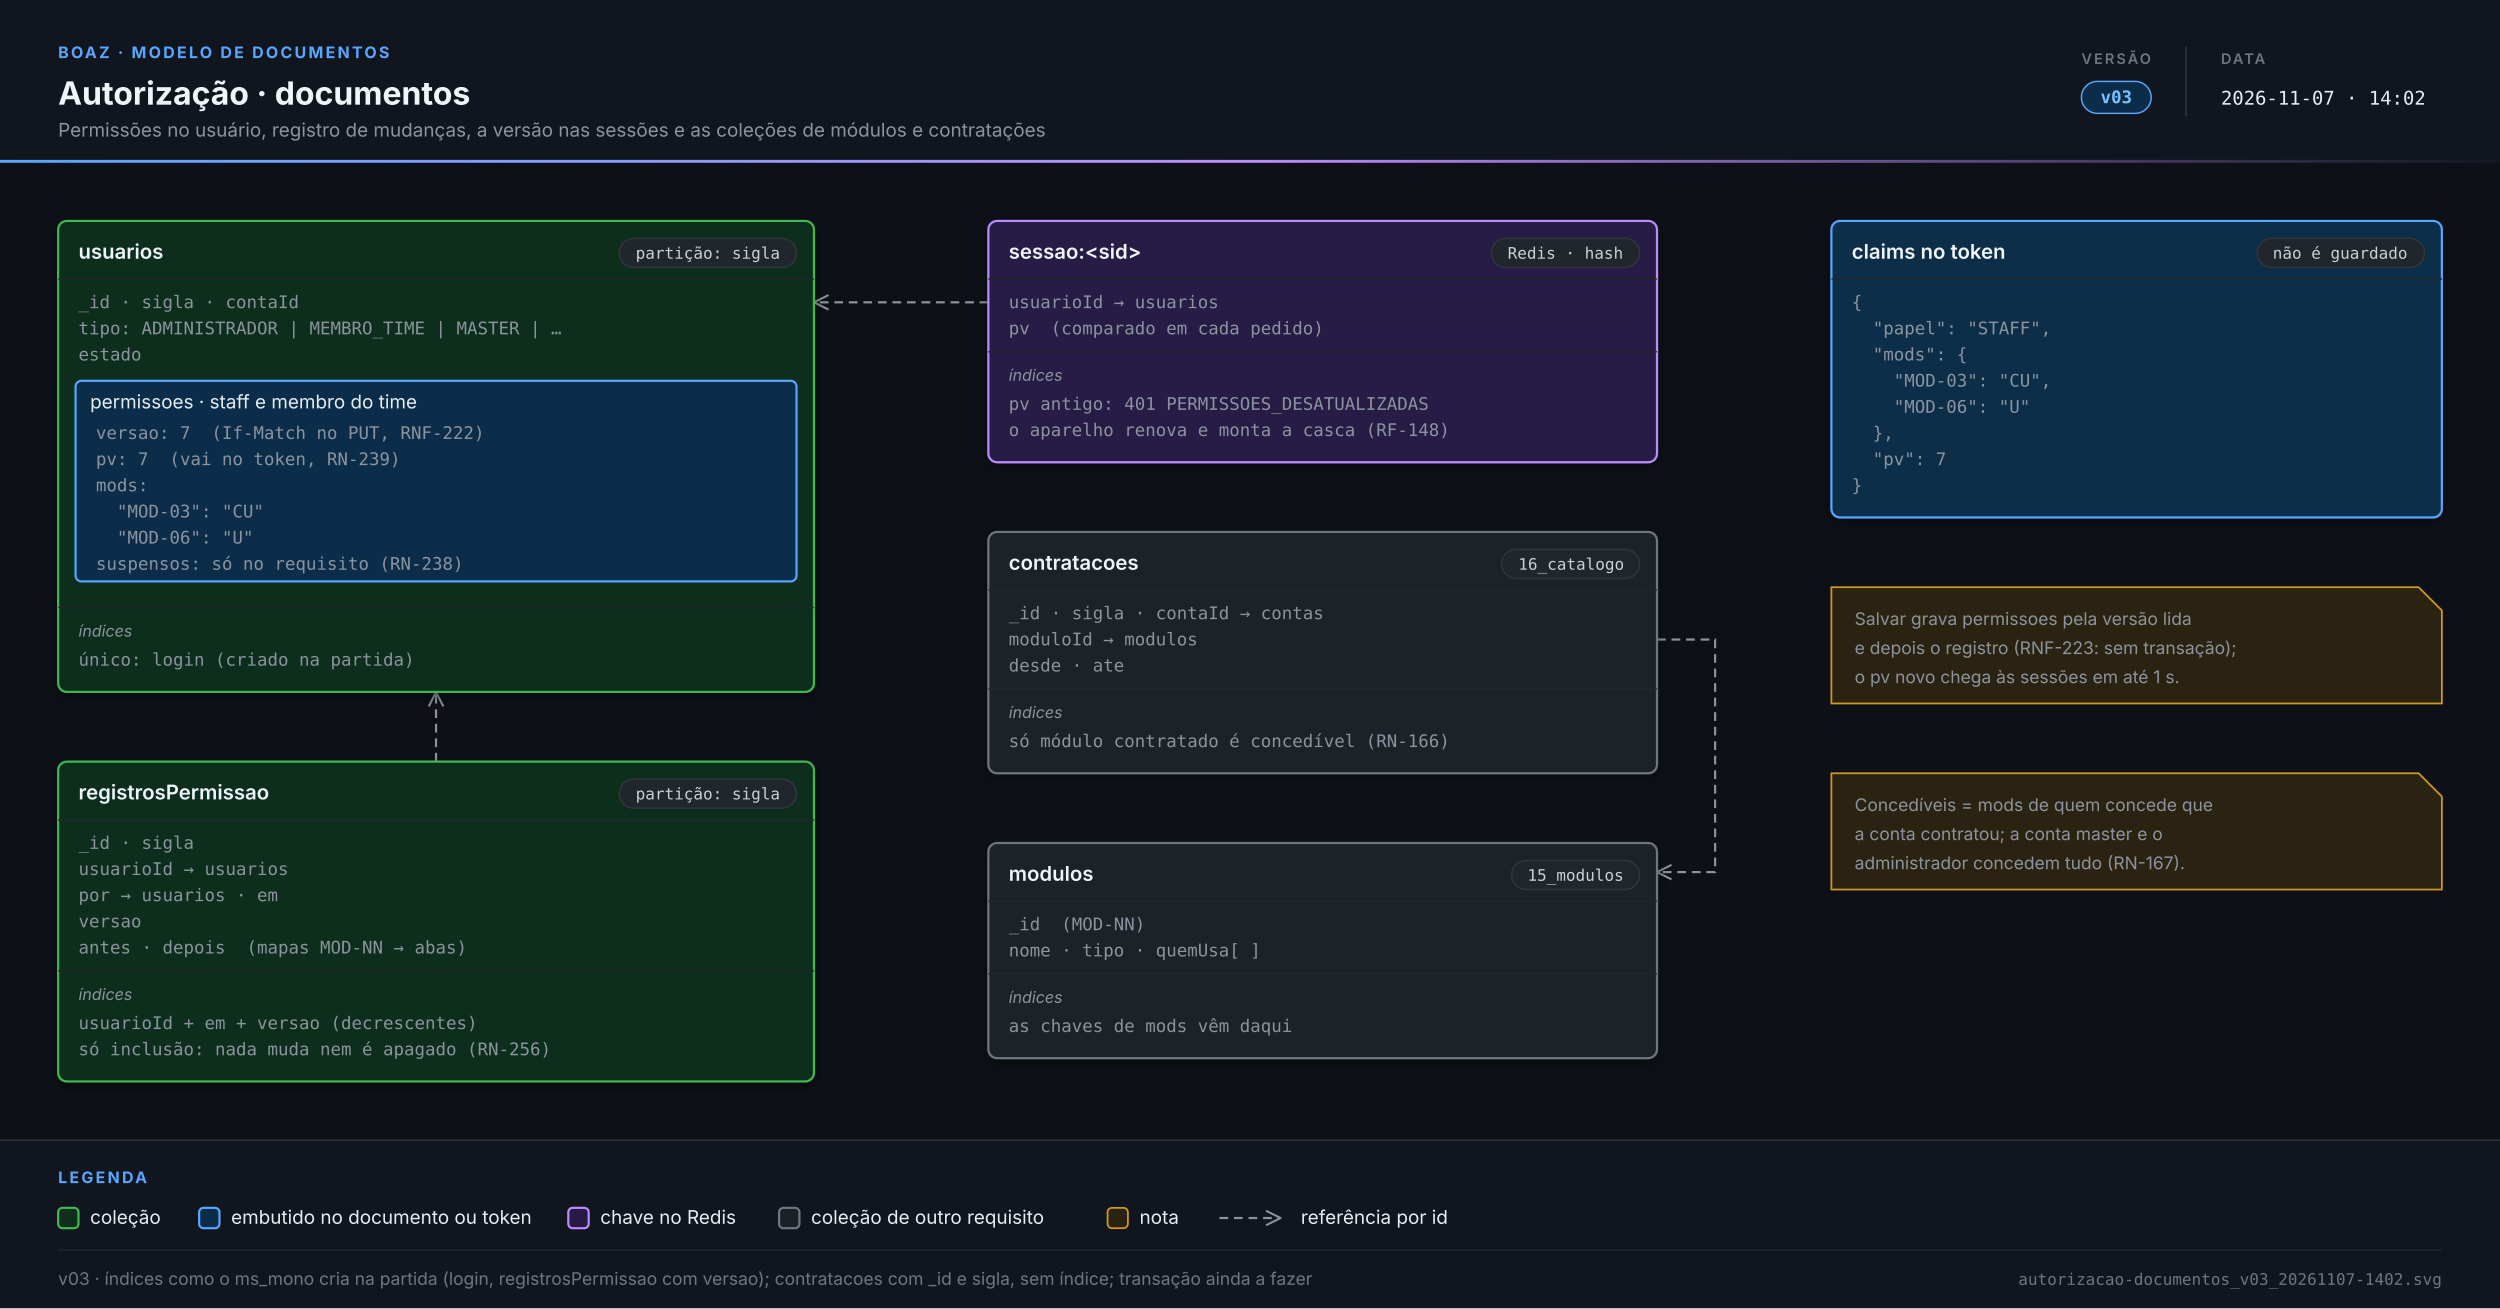
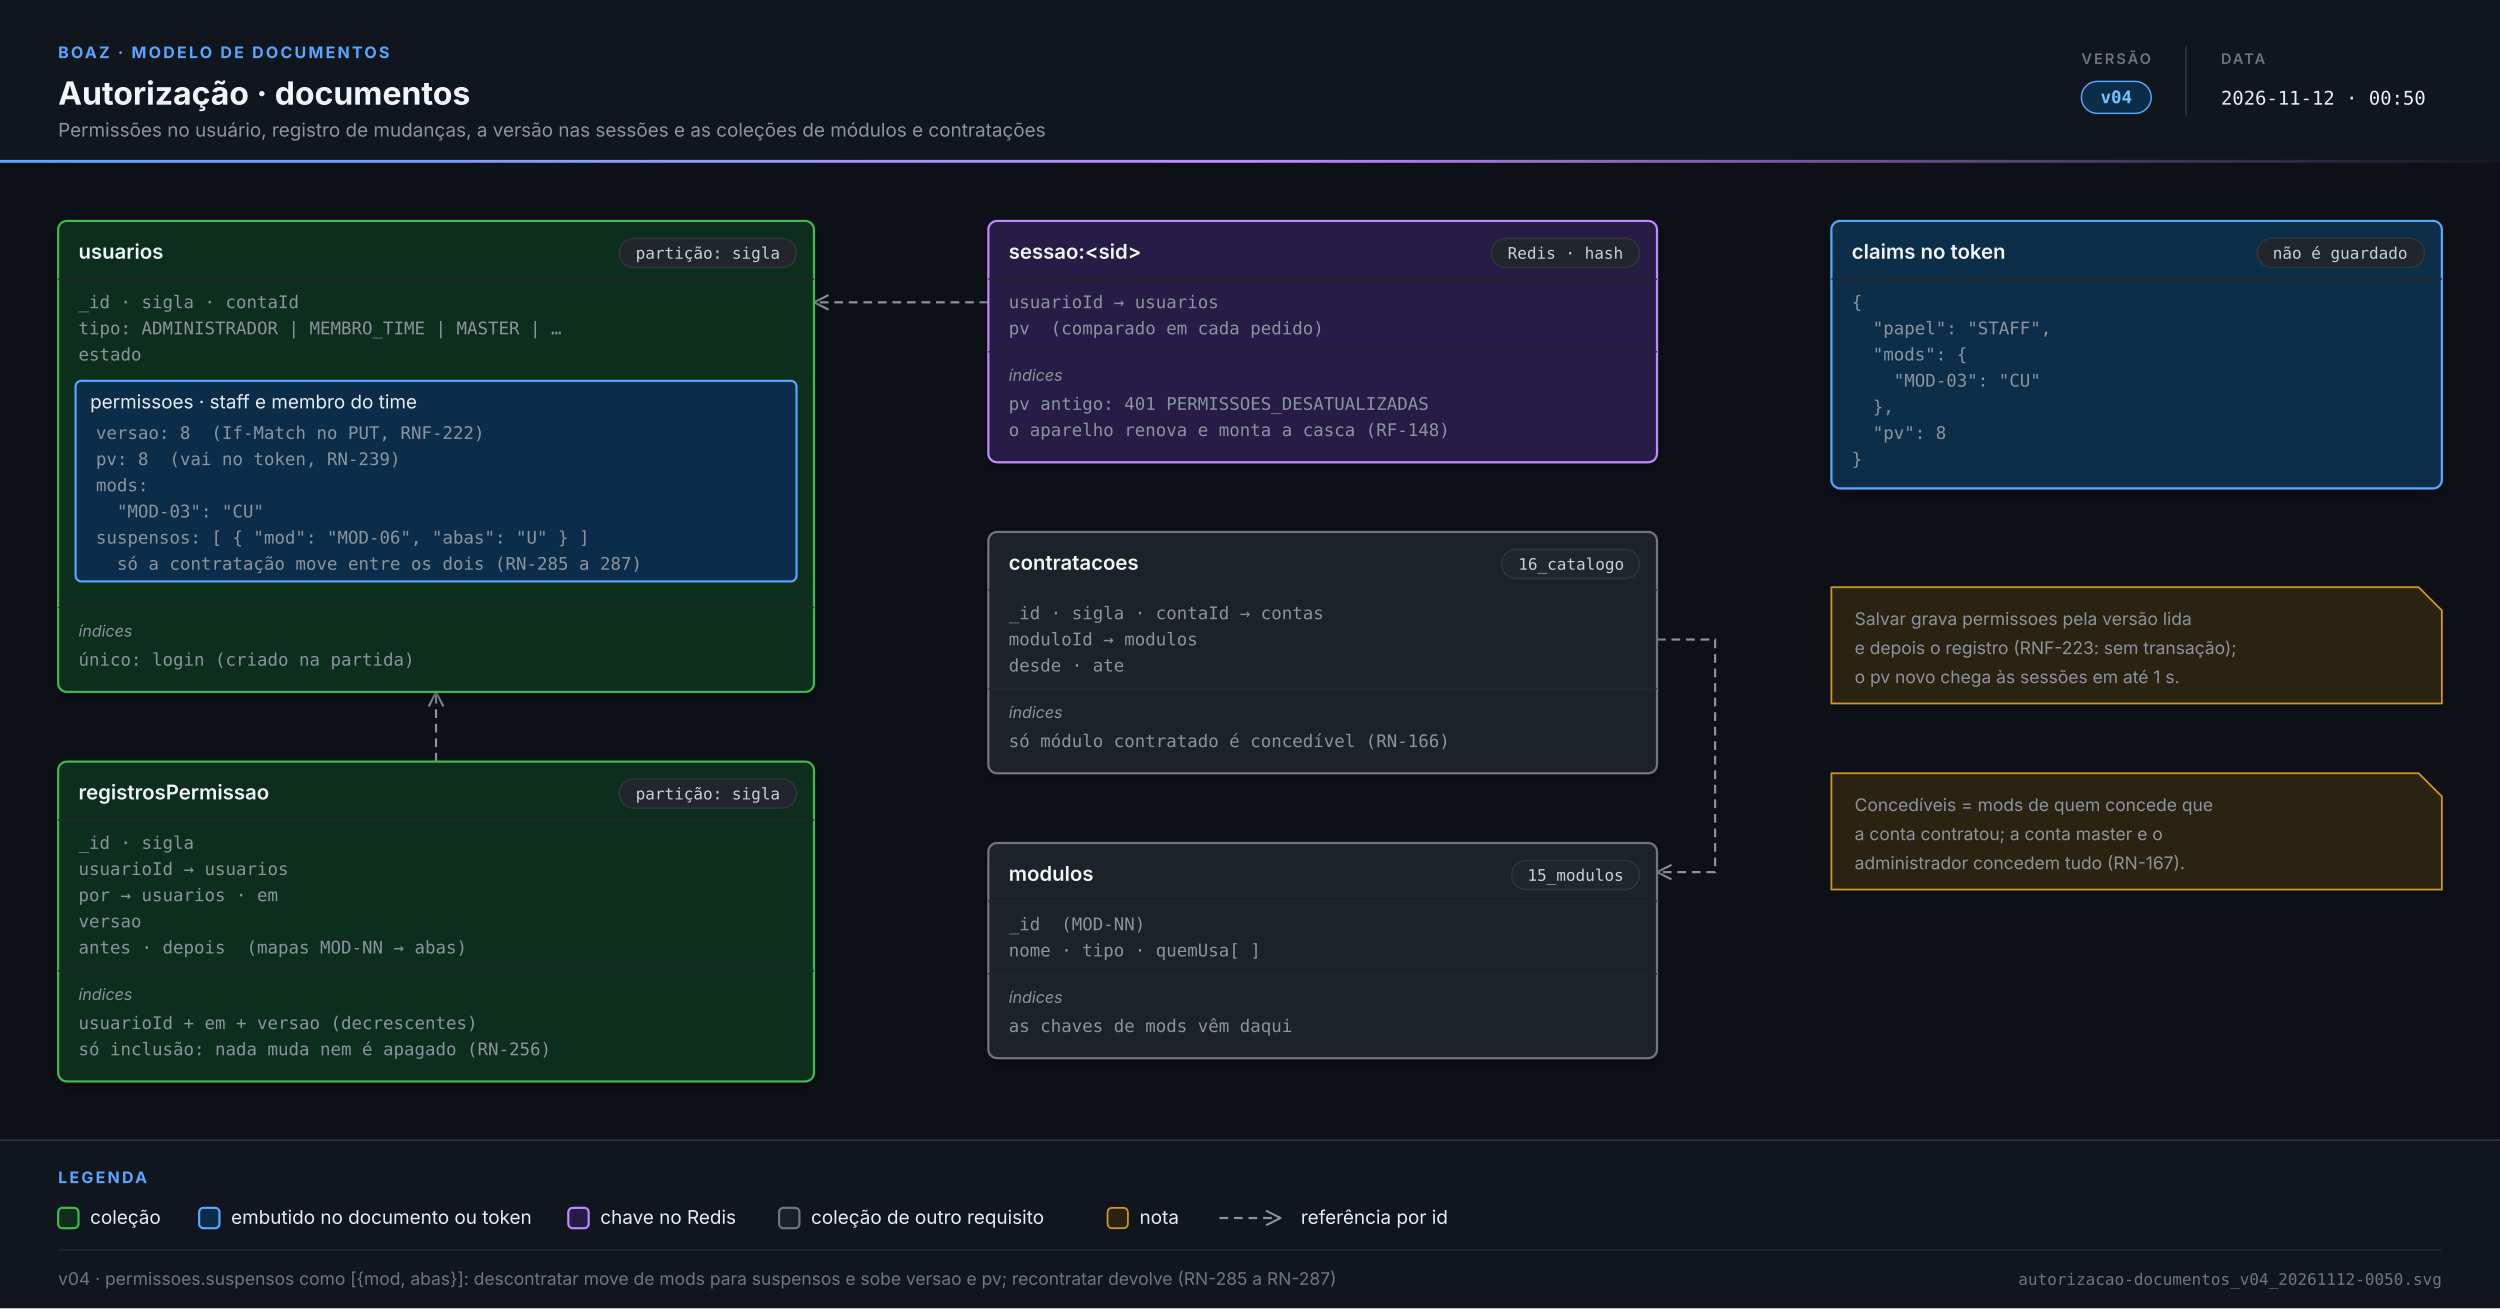
<svg xmlns="http://www.w3.org/2000/svg" viewBox="0 0 1720 900" width="1720" height="900">
  <style>
    /* ── base ─────────────────────────────────────────── */
    .bg            { fill: #0d1117; }
    :root          { background: #0d1117; } /* aberto sozinho no navegador, o fundo escuro cobre a janela toda */
    text           { font-family: Inter, "Segoe UI", Roboto, "Helvetica Neue", Helvetica, Arial, sans-serif; font-size: 13px; fill: #e6edf3; }
    .title         { font-size: 22px; font-weight: 700; fill: #f0f6fc; }
    .subtitle      { font-size: 13px; fill: #8b949e; }
    .section       { font-size: 12px; font-weight: 700; letter-spacing: 0.12em; fill: #58a6ff; }
    .label         { font-size: 13px; fill: #e6edf3; }
    .label-strong  { font-size: 14px; font-weight: 600; fill: #f0f6fc; }
    .label-underline { text-decoration: underline; }
    .muted         { font-size: 12px; fill: #8b949e; }
    .mono          { font-family: "JetBrains Mono", "SF Mono", Menlo, Consolas, monospace; font-size: 12px; fill: #8b949e; }
    .divider       { stroke: #21262d; stroke-width: 1; }
    .panel         { fill: #10151c; stroke: #21262d; stroke-width: 1; }

    /* ── nós: uma cor por papel, no máximo 4 por diagrama ── */
    .node          { fill: #161b22; stroke: #30363d; stroke-width: 1.5; }
    .node-face     { fill: #21262d; stroke: #30363d; stroke-width: 1.5; stroke-linejoin: round; }
    .node-blue     { fill: #0c2d4a; stroke: #58a6ff; stroke-width: 1.5; }
    .node-green    { fill: #0f2e1b; stroke: #3fb950; stroke-width: 1.5; }
    .node-purple   { fill: #271a45; stroke: #bc8cff; stroke-width: 1.5; }
    .node-orange   { fill: #3a2410; stroke: #f0883e; stroke-width: 1.5; }
    .node-red      { fill: #3b1219; stroke: #f85149; stroke-width: 1.5; }
    .node-external { fill: #1c2128; stroke: #6e7681; stroke-width: 1.5; }

    /* ── fronteiras (conta, região, rede, módulo) ─────── */
    .boundary       { fill: #161b22; fill-opacity: 0.35; stroke: #484f58; stroke-width: 1.2; stroke-dasharray: 6 4; }
    .boundary-label { font-size: 11px; font-weight: 600; letter-spacing: 0.08em; fill: #8b949e; }

    /* ── arestas e comunicação ─────────────────────────── */
    .edge          { fill: none; stroke: #8b949e; stroke-width: 1.5; }
    .edge-accent   { fill: none; stroke: #58a6ff; stroke-width: 1.8; }
    .edge-async    { stroke-dasharray: 6 4; }
    .edge-data     { stroke-dasharray: 1 5; stroke-linecap: round; stroke-width: 2.2; }
    .edge-label-bg { fill: #0d1117; }
    .arrow-head    { fill: #8b949e; }
    .arrow-accent  { fill: #58a6ff; }
    .lifeline      { stroke: #30363d; stroke-width: 1.2; stroke-dasharray: 4 4; }
    .chip          { fill: #21262d; stroke: #30363d; stroke-width: 1; }
    .chip-text     { font-family: "JetBrains Mono", "SF Mono", Menlo, Consolas, monospace; font-size: 11px; fill: #c9d1d9; }

    /* ── ícones neutros (#ic-*, #uml-*) ───────────────── */
    .ico           { fill: none; stroke: #c9d1d9; stroke-width: 1.5; stroke-linecap: round; stroke-linejoin: round; }
    .ico-fill      { fill: #c9d1d9; }
    .ico-solid     { fill: #161b22; stroke: #c9d1d9; stroke-width: 1.5; stroke-linejoin: round; }

    /* ── notação UML ───────────────────────────────────── */
    .ink           { fill: #e6edf3; }
    .ink-ring      { fill: none; stroke: #e6edf3; stroke-width: 1.5; }
    .node-note     { fill: #2b2311; stroke: #d29922; stroke-width: 1.2; }
    .uml-keyword   { font-size: 11px; font-style: italic; fill: #8b949e; }
    .activation    { fill: #21262d; stroke: #8b949e; stroke-width: 1.2; }
    .frame-tag     { fill: #21262d; stroke: #484f58; stroke-width: 1.2; }
    .frame-op      { font-size: 11px; font-weight: 700; fill: #c9d1d9; }
    .arrow-open    { fill: none; stroke: #8b949e; stroke-width: 1.4; stroke-linejoin: round; }
    .arrow-hollow  { fill: #0d1117; stroke: #8b949e; stroke-width: 1.2; stroke-linejoin: round; }

    /* ── marca d'água: topo e rodapé (seção 7) ────────── */
    .wm-band       { fill: #11161e; }
    .wm-accent     { fill: url(#marca-acento); }
    .wm-sep        { stroke: #30363d; stroke-width: 1; }
    .wm-frame      { fill: none; stroke: #30363d; stroke-width: 1; }
    .wm-eyebrow    { font-size: 11px; font-weight: 700; letter-spacing: 0.14em; fill: #58a6ff; }
    .wm-meta-label { font-size: 10px; font-weight: 600; letter-spacing: 0.14em; fill: #6e7681; }
    .wm-meta-value { font-family: "JetBrains Mono", "SF Mono", Menlo, Consolas, monospace; font-size: 13px; fill: #e6edf3; }
    .wm-badge      { fill: #0c2d4a; stroke: #58a6ff; stroke-width: 1; }
    .wm-badge-text { font-family: "JetBrains Mono", "SF Mono", Menlo, Consolas, monospace; font-size: 12px; font-weight: 700; fill: #79c0ff; }
    .wm-file       { font-family: "JetBrains Mono", "SF Mono", Menlo, Consolas, monospace; font-size: 11px; fill: #6e7681; }
    .footer        { font-size: 12px; fill: #6e7681; }
  </style>
  <defs>
    <marker id="seta" viewBox="0 0 10 10" refX="9" refY="5" markerWidth="7" markerHeight="7" orient="auto-start-reverse">
      <path d="M0,0 L10,5 L0,10 z" class="arrow-head" />
    </marker>
    <marker id="seta-destaque" viewBox="0 0 10 10" refX="9" refY="5" markerWidth="7" markerHeight="7" orient="auto-start-reverse">
      <path d="M0,0 L10,5 L0,10 z" class="arrow-accent" />
    </marker>
    <marker id="seta-aberta" viewBox="-1 -1 12 12" refX="10" refY="5" markerWidth="8" markerHeight="8" orient="auto-start-reverse">
      <path d="M0,0 L10,5 L0,10" class="arrow-open" />
    </marker>
    <marker id="heranca" viewBox="-1 -1 14 14" refX="12" refY="6" markerWidth="10" markerHeight="10" orient="auto-start-reverse">
      <path d="M0,0 L12,6 L0,12 z" class="arrow-hollow" />
    </marker>
    <marker id="extensao" viewBox="-1 -1 14 14" refX="12" refY="6" markerWidth="10" markerHeight="10" orient="auto-start-reverse">
      <path d="M0,0 L12,6 L0,12 z" class="arrow-head" />
    </marker>
    <marker id="composicao" viewBox="-1 -1 16 10" refX="14" refY="4" markerWidth="16" markerHeight="11" orient="auto-start-reverse">
      <path d="M0,4 L7,0 L14,4 L7,8 z" class="arrow-head" />
    </marker>
    <marker id="agregacao" viewBox="-1 -1 16 10" refX="14" refY="4" markerWidth="16" markerHeight="11" orient="auto-start-reverse">
      <path d="M0,4 L7,0 L14,4 L7,8 z" class="arrow-hollow" />
    </marker>
    <marker id="er-um" viewBox="0 0 16 12" refX="16" refY="6" markerWidth="16" markerHeight="12" markerUnits="userSpaceOnUse" orient="auto-start-reverse">
      <path d="M6,0 V12 M10,0 V12" class="arrow-open" />
    </marker>
    <marker id="er-muitos" viewBox="0 0 16 12" refX="16" refY="6" markerWidth="16" markerHeight="12" markerUnits="userSpaceOnUse" orient="auto-start-reverse">
      <path d="M4,0 V12 M6,6 L16,0 M6,6 L16,12" class="arrow-open" />
    </marker>
    <filter id="sombra" x="-10%" y="-10%" width="120%" height="140%">
      <feDropShadow dx="0" dy="3" stdDeviation="4" flood-color="#000000" flood-opacity="0.45" />
    </filter>
    <linearGradient id="marca-acento" x1="0" y1="0" x2="1" y2="0">
      <stop offset="0" stop-color="#58a6ff" />
      <stop offset="0.5" stop-color="#bc8cff" />
      <stop offset="1" stop-color="#bc8cff" stop-opacity="0" />
    </linearGradient>
  </defs>
  <rect class="bg" x="0" y="0" width="1720" height="900" />
  <g id="marca-topo">
    <rect class="wm-band" x="0" y="0" width="1720" height="112" />
    <rect class="wm-accent" x="0" y="110" width="1720" height="2" />
    <text class="wm-eyebrow" x="40" y="40">BOAZ · MODELO DE DOCUMENTOS</text>
    <text class="title" x="40" y="72">Autorização · documentos</text>
    <text class="subtitle" x="40" y="94">Permissões no usuário, registro de mudanças, a versão nas sessões e as coleções de módulos e contratações</text>
    <text class="wm-meta-label" x="1432" y="44">VERSÃO</text>
    <rect class="wm-badge" x="1432" y="56" width="48" height="22" rx="11" />
-     <text class="wm-badge-text" x="1456" y="71" text-anchor="middle">v03</text>
+     <text class="wm-badge-text" x="1456" y="71" text-anchor="middle">v04</text>
    <line class="wm-sep" x1="1504" y1="32" x2="1504" y2="80" />
    <text class="wm-meta-label" x="1528" y="44">DATA</text>
-     <text class="wm-meta-value" x="1528" y="72">2026-11-07 · 14:02</text>
+     <text class="wm-meta-value" x="1528" y="72">2026-11-12 · 00:50</text>
  </g>
  <g id="desenho" transform="translate(0,152)">
    <path class="edge edge-async" d="M300,372 L300,324" marker-end="url(#seta-aberta)" />
    <path class="edge edge-async" d="M680,56 L560,56" marker-end="url(#seta-aberta)" />
    <path class="edge edge-async" d="M1140,288 L1180,288 L1180,448 L1140,448" marker-end="url(#seta-aberta)" />
    <g id="c-usuarios" filter="url(#sombra)">
      <rect class="node-green" x="40" y="0" width="520" height="324" rx="6" />
    </g>
    <text class="label-strong" x="54" y="26">usuarios</text>
    <rect class="chip" x="426" y="12" width="122" height="20" rx="10" />
    <text class="chip-text" x="487" y="26" text-anchor="middle">partição: sigla</text>
    <line class="divider" x1="40" y1="40" x2="560" y2="40" />
    <text class="mono" x="54" y="60" xml:space="preserve">_id · sigla · contaId</text>
    <text class="mono" x="54" y="78" xml:space="preserve">tipo: ADMINISTRADOR | MEMBRO_TIME | MASTER | …</text>
    <text class="mono" x="54" y="96" xml:space="preserve">estado</text>
    <rect class="node-blue" x="52" y="110" width="496" height="138" rx="4" />
    <text class="label" x="62" y="129">permissoes  · staff e membro do time</text>
-     <text class="mono" x="66" y="150" xml:space="preserve">versao: 7  (If-Match no PUT, RNF-222)</text>
-     <text class="mono" x="66" y="168" xml:space="preserve">pv: 7  (vai no token, RN-239)</text>
+     <text class="mono" x="66" y="150" xml:space="preserve">versao: 8  (If-Match no PUT, RNF-222)</text>
+     <text class="mono" x="66" y="168" xml:space="preserve">pv: 8  (vai no token, RN-239)</text>
    <text class="mono" x="66" y="186" xml:space="preserve">mods:</text>
    <text class="mono" x="66" y="204" xml:space="preserve">  "MOD-03": "CU"</text>
-     <text class="mono" x="66" y="222" xml:space="preserve">  "MOD-06": "U"</text>
-     <text class="mono" x="66" y="240" xml:space="preserve">suspensos: só no requisito (RN-238)</text>
+     <text class="mono" x="66" y="222" xml:space="preserve">suspensos: [ { "mod": "MOD-06", "abas": "U" } ]</text>
+     <text class="mono" x="66" y="240" xml:space="preserve">  só a contratação move entre os dois (RN-285 a 287)</text>
    <line class="divider" x1="40" y1="266" x2="560" y2="266" />
    <text class="uml-keyword" x="54" y="286">índices</text>
    <text class="mono" x="54" y="306">único: login (criado na partida)</text>
    <g id="c-registros" filter="url(#sombra)">
      <rect class="node-green" x="40" y="372" width="520" height="220" rx="6" />
    </g>
    <text class="label-strong" x="54" y="398">registrosPermissao</text>
    <rect class="chip" x="426" y="384" width="122" height="20" rx="10" />
    <text class="chip-text" x="487" y="398" text-anchor="middle">partição: sigla</text>
    <line class="divider" x1="40" y1="412" x2="560" y2="412" />
    <text class="mono" x="54" y="432" xml:space="preserve">_id · sigla</text>
    <text class="mono" x="54" y="450" xml:space="preserve">usuarioId → usuarios</text>
    <text class="mono" x="54" y="468" xml:space="preserve">por → usuarios · em</text>
    <text class="mono" x="54" y="486" xml:space="preserve">versao</text>
    <text class="mono" x="54" y="504" xml:space="preserve">antes · depois  (mapas MOD-NN → abas)</text>
    <line class="divider" x1="40" y1="516" x2="560" y2="516" />
    <text class="uml-keyword" x="54" y="536">índices</text>
    <text class="mono" x="54" y="556">usuarioId + em + versao (decrescentes)</text>
    <text class="mono" x="54" y="574">só inclusão: nada muda nem é apagado (RN-256)</text>
    <g id="c-sessao" filter="url(#sombra)">
      <rect class="node-purple" x="680" y="0" width="460" height="166" rx="6" />
    </g>
    <text class="label-strong" x="694" y="26">sessao:&lt;sid&gt;</text>
    <rect class="chip" x="1026" y="12" width="102" height="20" rx="10" />
    <text class="chip-text" x="1077" y="26" text-anchor="middle">Redis · hash</text>
    <line class="divider" x1="680" y1="40" x2="1140" y2="40" />
    <text class="mono" x="694" y="60" xml:space="preserve">usuarioId → usuarios</text>
    <text class="mono" x="694" y="78" xml:space="preserve">pv  (comparado em cada pedido)</text>
    <line class="divider" x1="680" y1="90" x2="1140" y2="90" />
    <text class="uml-keyword" x="694" y="110">índices</text>
    <text class="mono" x="694" y="130">pv antigo: 401 PERMISSOES_DESATUALIZADAS</text>
    <text class="mono" x="694" y="148">o aparelho renova e monta a casca (RF-148)</text>
    <g id="c-contratacoes" filter="url(#sombra)">
      <rect class="node-external" x="680" y="214" width="460" height="166" rx="6" />
    </g>
    <text class="label-strong" x="694" y="240">contratacoes</text>
    <rect class="chip" x="1033" y="226" width="95" height="20" rx="10" />
    <text class="chip-text" x="1081" y="240" text-anchor="middle">16_catalogo</text>
    <line class="divider" x1="680" y1="254" x2="1140" y2="254" />
    <text class="mono" x="694" y="274" xml:space="preserve">_id · sigla · contaId → contas</text>
    <text class="mono" x="694" y="292" xml:space="preserve">moduloId → modulos</text>
    <text class="mono" x="694" y="310" xml:space="preserve">desde · ate</text>
    <line class="divider" x1="680" y1="322" x2="1140" y2="322" />
    <text class="uml-keyword" x="694" y="342">índices</text>
    <text class="mono" x="694" y="362">só módulo contratado é concedível (RN-166)</text>
    <g id="c-modulos" filter="url(#sombra)">
      <rect class="node-external" x="680" y="428" width="460" height="148" rx="6" />
    </g>
    <text class="label-strong" x="694" y="454">modulos</text>
    <rect class="chip" x="1040" y="440" width="88" height="20" rx="10" />
    <text class="chip-text" x="1084" y="454" text-anchor="middle">15_modulos</text>
    <line class="divider" x1="680" y1="468" x2="1140" y2="468" />
    <text class="mono" x="694" y="488" xml:space="preserve">_id  (MOD-NN)</text>
    <text class="mono" x="694" y="506" xml:space="preserve">nome · tipo · quemUsa[ ]</text>
    <line class="divider" x1="680" y1="518" x2="1140" y2="518" />
    <text class="uml-keyword" x="694" y="538">índices</text>
    <text class="mono" x="694" y="558">as chaves de mods vêm daqui</text>
    <g id="c-token" filter="url(#sombra)">
-       <rect class="node-blue" x="1260" y="0" width="420" height="204" rx="6" />
+       <rect class="node-blue" x="1260" y="0" width="420" height="184" rx="6" />
    </g>
    <text class="label-strong" x="1274" y="26">claims no token</text>
    <rect class="chip" x="1553" y="12" width="115" height="20" rx="10" />
    <text class="chip-text" x="1610" y="26" text-anchor="middle">não é guardado</text>
    <line class="divider" x1="1260" y1="40" x2="1680" y2="40" />
    <text class="mono" x="1274" y="60" xml:space="preserve">{</text>
    <text class="mono" x="1274" y="78" xml:space="preserve">  "papel": "STAFF",</text>
    <text class="mono" x="1274" y="96" xml:space="preserve">  "mods": {</text>
-     <text class="mono" x="1274" y="114" xml:space="preserve">    "MOD-03": "CU",</text>
-     <text class="mono" x="1274" y="132" xml:space="preserve">    "MOD-06": "U"</text>
-     <text class="mono" x="1274" y="150" xml:space="preserve">  },</text>
-     <text class="mono" x="1274" y="168" xml:space="preserve">  "pv": 7</text>
-     <text class="mono" x="1274" y="186" xml:space="preserve">}</text>
+     <text class="mono" x="1274" y="114" xml:space="preserve">    "MOD-03": "CU"</text>
+     <text class="mono" x="1274" y="132" xml:space="preserve">  },</text>
+     <text class="mono" x="1274" y="150" xml:space="preserve">  "pv": 8</text>
+     <text class="mono" x="1274" y="168" xml:space="preserve">}</text>
    <g>
      <path class="node-note" d="M1260,252 H1664 L1680,268 V332 H1260 Z" />
      <text class="muted" x="1276" y="278">Salvar grava permissoes pela versão lida</text>
      <text class="muted" x="1276" y="298">e depois o registro (RNF-223: sem transação);</text>
      <text class="muted" x="1276" y="318">o pv novo chega às sessões em até 1 s.</text>
    </g>
    <g>
      <path class="node-note" d="M1260,380 H1664 L1680,396 V460 H1260 Z" />
      <text class="muted" x="1276" y="406">Concedíveis = mods de quem concede que</text>
      <text class="muted" x="1276" y="426">a conta contratou; a conta master e o</text>
      <text class="muted" x="1276" y="446">administrador concedem tudo (RN-167).</text>
    </g>
  </g>
  <g id="marca-rodape" transform="translate(0,784)">
    <rect class="wm-band" x="0" y="0" width="1720" height="116" />
    <line class="wm-sep" x1="0" y1="0.5" x2="1720" y2="0.5" />
    <text class="wm-eyebrow" x="40" y="30">LEGENDA</text>
    <rect class="node-green" x="40" y="47" width="14" height="14" rx="3" />
    <text class="label" x="62" y="58">coleção</text>
    <rect class="node-blue" x="137" y="47" width="14" height="14" rx="3" />
    <text class="label" x="159" y="58">embutido no documento ou token</text>
    <rect class="node-purple" x="391" y="47" width="14" height="14" rx="3" />
    <text class="label" x="413" y="58">chave no Redis</text>
    <rect class="node-external" x="536" y="47" width="14" height="14" rx="3" />
    <text class="label" x="558" y="58">coleção de outro requisito</text>
    <rect class="node-note" x="762" y="47" width="14" height="14" rx="3" />
    <text class="label" x="784" y="58">nota</text>
    <line class="edge edge-async" x1="839" y1="54" x2="881" y2="54" marker-end="url(#seta-aberta)" />
    <text class="label" x="895" y="58">referência por id</text>
    <line class="divider" x1="40" y1="76" x2="1680" y2="76" />
-     <text class="footer" x="40" y="100">v03 · índices como o ms_mono cria na partida (login, registrosPermissao com versao); contratacoes com _id e sigla, sem índice; transação ainda a fazer</text>
-     <text class="wm-file" x="1680" y="100" text-anchor="end">autorizacao-documentos_v03_20261107-1402.svg</text>
+     <text class="footer" x="40" y="100">v04 · permissoes.suspensos como [{mod, abas}]: descontratar move de mods para suspensos e sobe versao e pv; recontratar devolve (RN-285 a RN-287)</text>
+     <text class="wm-file" x="1680" y="100" text-anchor="end">autorizacao-documentos_v04_20261112-0050.svg</text>
  </g>
</svg>
